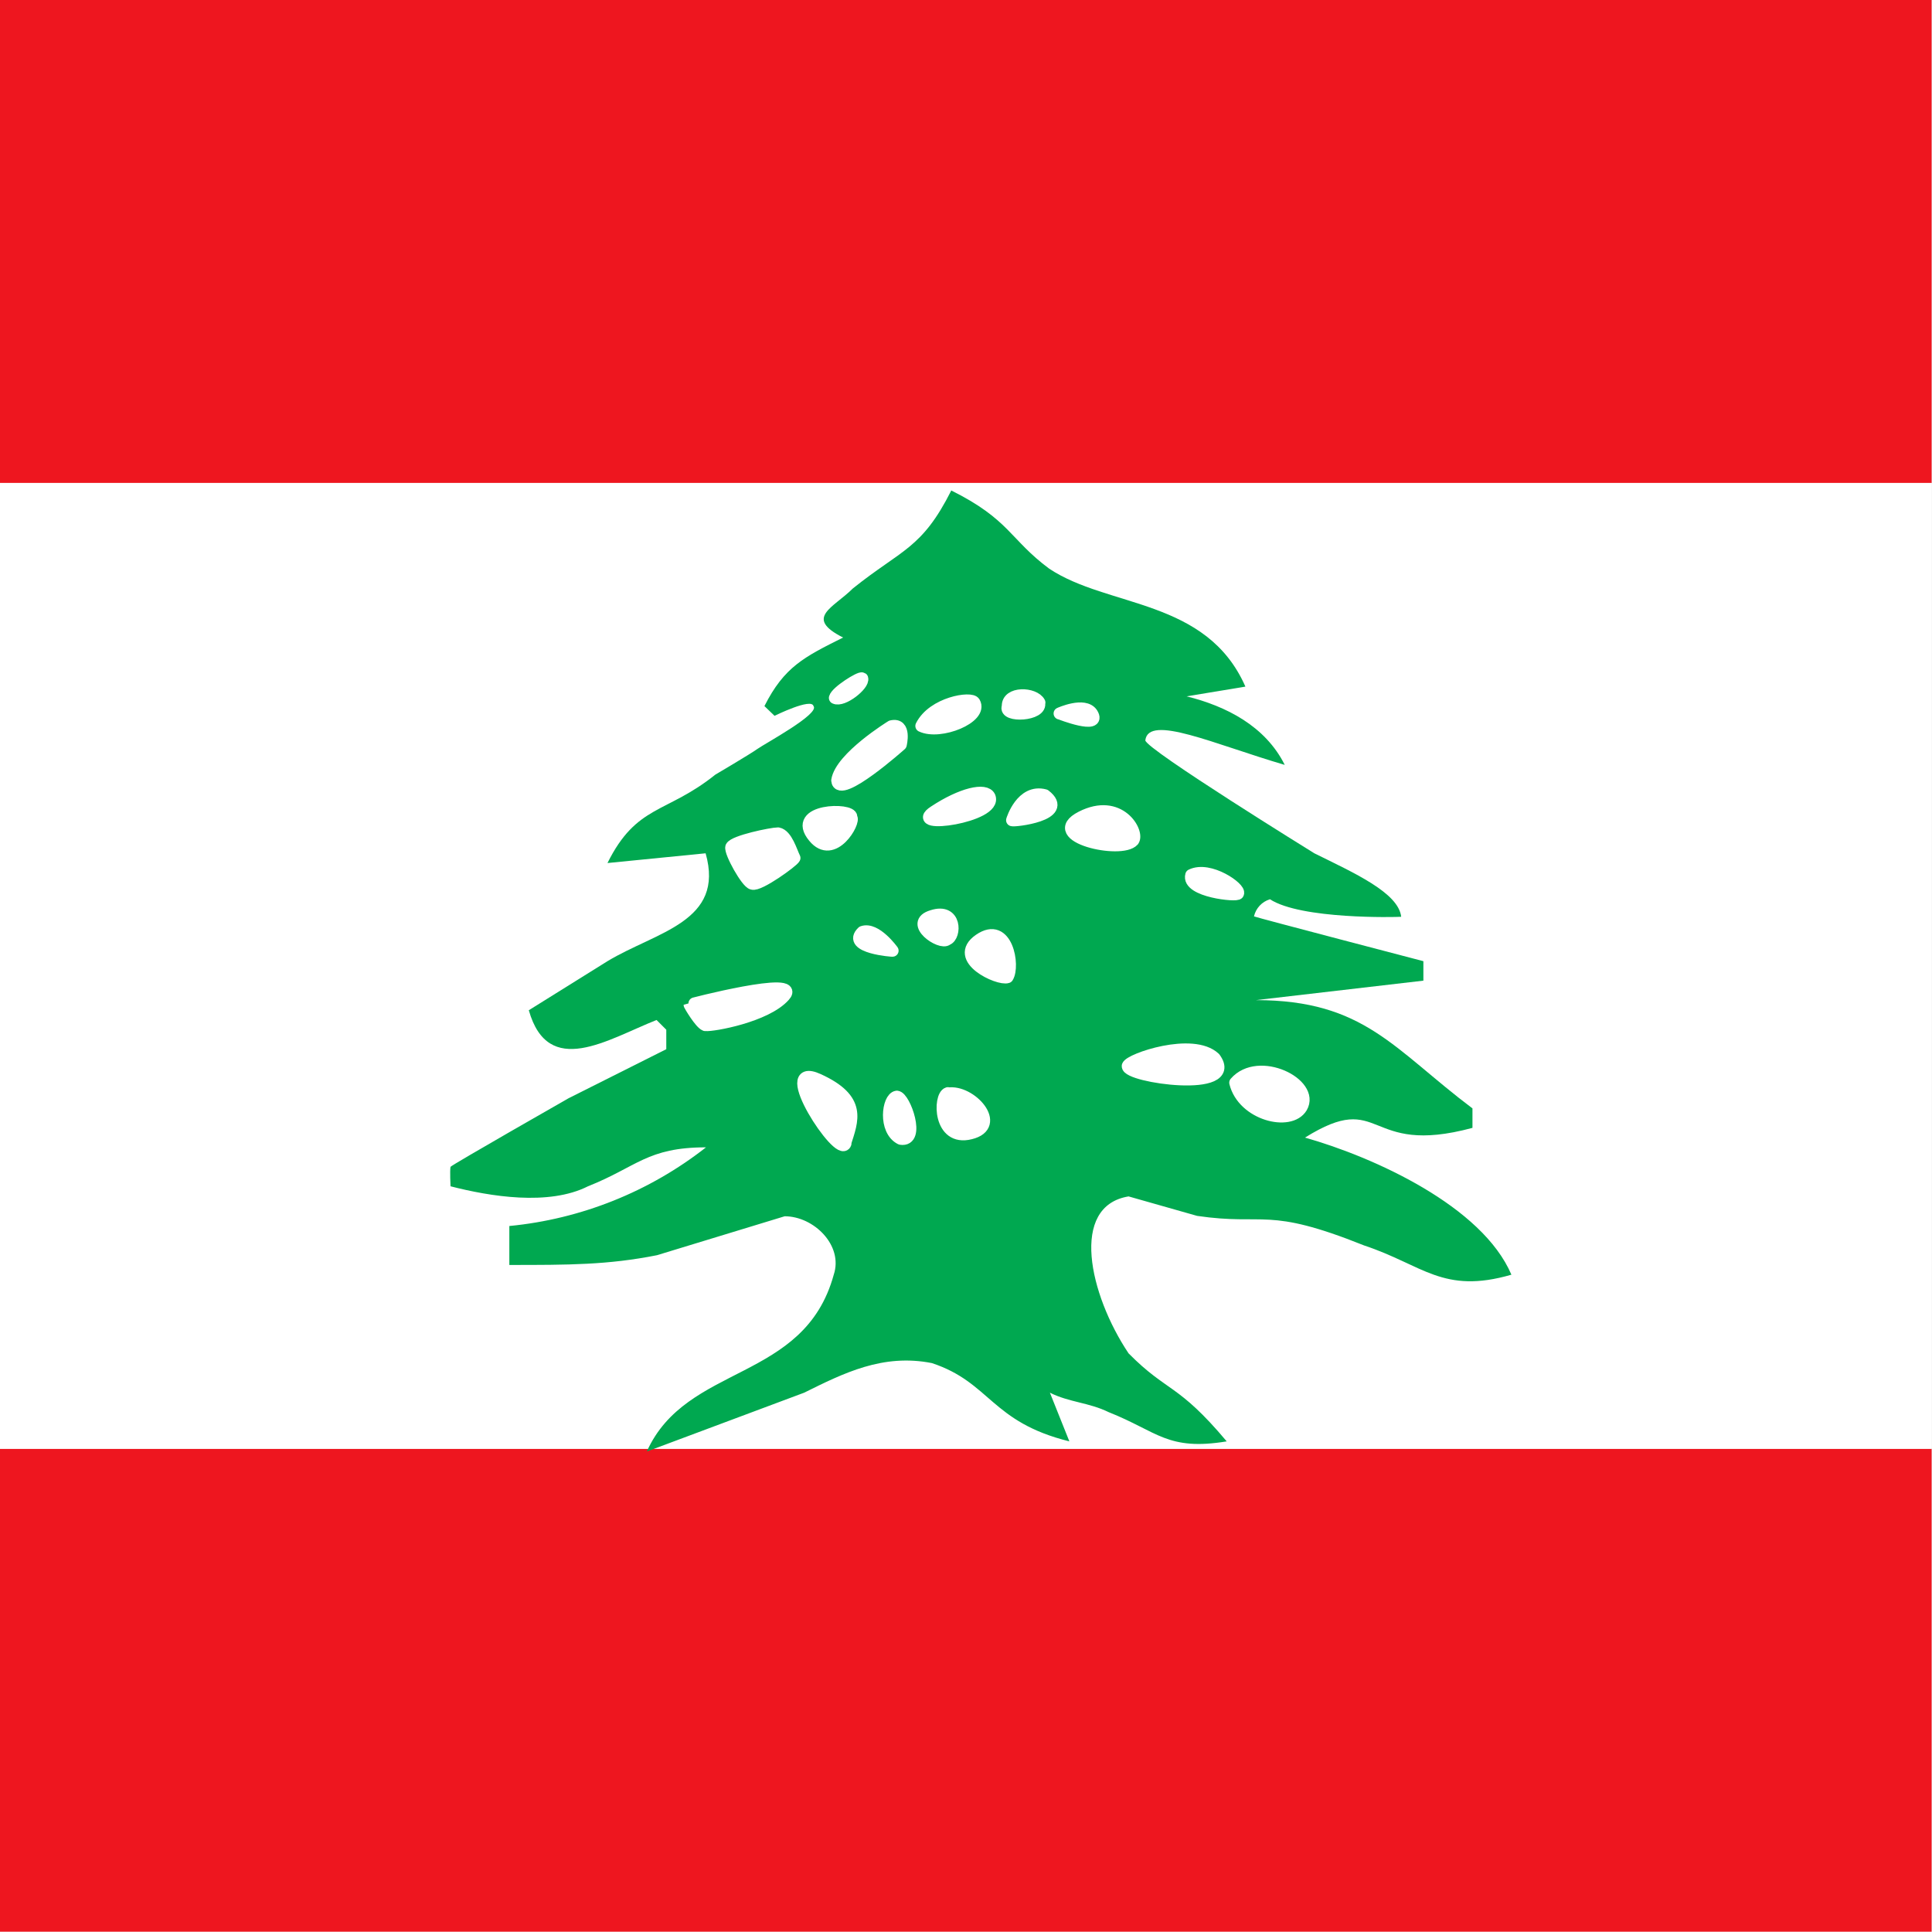
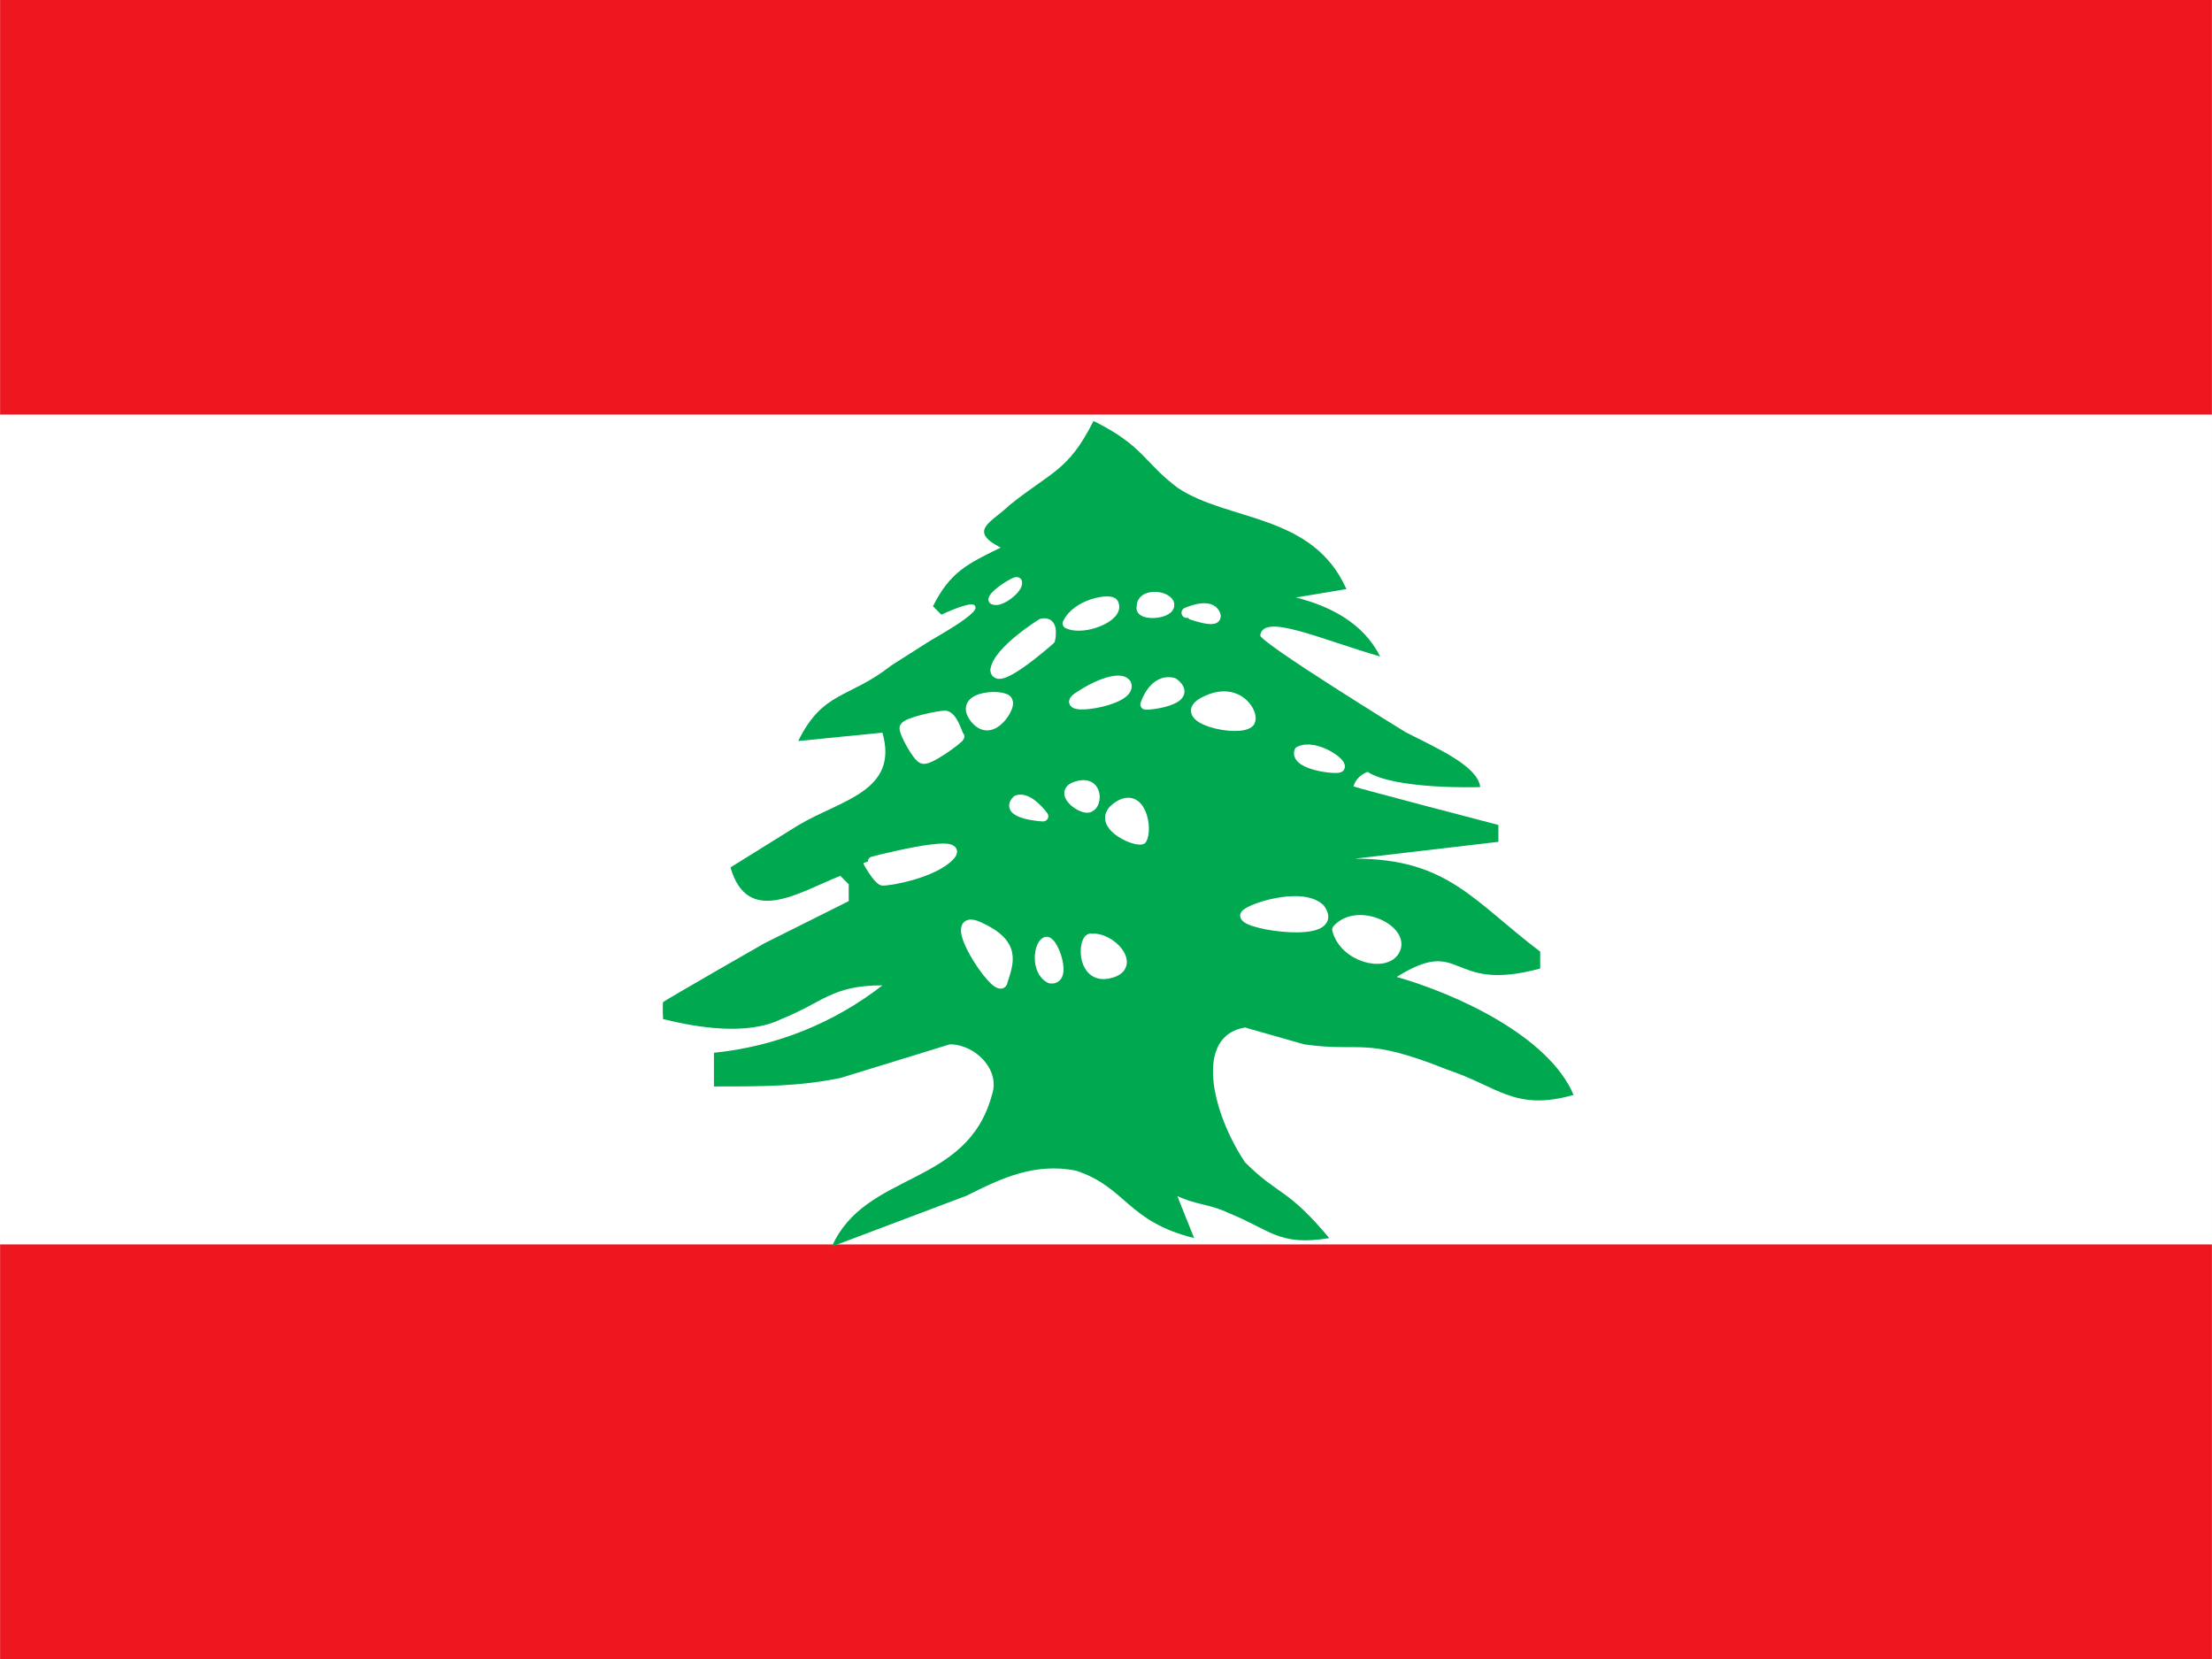
- <svg xmlns="http://www.w3.org/2000/svg" id="flag-icons-lb" viewBox="0 0 512 512">
+ <svg xmlns="http://www.w3.org/2000/svg" id="flag-icons-lb" viewBox="0 0 640 480">
  <defs>
    <clipPath id="lb-a">
-       <path fill-opacity=".7" d="M124 0h496v496H124z" />
+       <path fill-opacity=".7" d="M-85.3 0h682.6v512H-85.3z" />
    </clipPath>
  </defs>
-   <g clip-path="url(#lb-a)" transform="translate(-128)scale(1.0321)">
+   <g clip-path="url(#lb-a)" transform="translate(80)scale(.9375)">
    <g fill-rule="evenodd" stroke-width="1pt">
-       <path fill="#EE161F" d="M0 372h744v124H0zM0 0h744v124H0z" />
-       <path fill="#fff" d="M0 124h744v248H0z" />
+       <path fill="#EE161F" d="M-128 384h768v128h-768zm0-384h768v128h-768z" />
+       <path fill="#fff" d="M-128 128h768v256h-768z" />
    </g>
-     <path fill="#00A850" d="M368.3 125.9c-7.6 15.1-12.7 15.1-25.3 25.2-5 5-12.6 7.5-2.5 12.6-10 5-15.1 7.5-20.2 17.6l2.6 2.5s9.5-4.7 10-2.5c1.7 2-12.6 9.7-14.4 11s-10.8 6.6-10.8 6.6c-12.6 10.1-20.2 7.6-27.7 22.7l25.2-2.5c5 17.6-12.6 20.1-25.2 27.7l-20.2 12.6c5 17.6 20.2 7.5 32.8 2.5l2.5 2.5v5L270 282s-29.8 17-30.3 17.6c-.2 1 0 5 0 5 10.1 2.6 25.2 5.1 35.3 0 12.6-5 15.2-10 30.3-10a97 97 0 0 1-50.5 20.2v10c15.2 0 25.3 0 37.9-2.5l32.8-10c7.5 0 15.1 7.5 12.6 15-7.6 27.7-37.8 22.7-48 45.4l40.4-15.1c10.1-5 20.2-10.1 32.8-7.6 15.1 5 15.1 15.1 35.3 20.1l-5-12.5c5 2.5 10 2.5 15.1 5 12.6 5 15.1 10 30.3 7.5-12.6-15-15.2-12.5-25.2-22.6-10.1-15.1-15.2-37.8 0-40.3l17.6 5c17.7 2.6 17.7-2.5 42.9 7.6 15.1 5 20.2 12.6 37.8 7.5-7.5-17.6-35.3-30.2-53-35.2 20.2-12.6 15.2 5 43-2.5v-5c-20.2-15.2-27.8-27.8-55.6-27.8l43-5v-5S447 235.7 446 235.3a6 6 0 0 1 4.1-4.4c8 5.2 32.3 4.6 33.7 4.5-.7-6.2-12.2-11.3-22.3-16.3 0 0-43.2-26.7-43.4-29 .8-6.8 17.7 1 35.8 6.3-5-10-15.1-15.1-25.2-17.6l15.1-2.5c-10-22.7-35.3-20.2-50.4-30.3-10.1-7.5-10.1-12.6-25.2-20.1z" />
-     <path fill="#fff" fill-rule="evenodd" stroke="#fff" stroke-linecap="round" stroke-linejoin="round" stroke-width="3.1" d="M341 293.6c1.9-6 4.3-11.3-6.9-16.4s5.6 20.5 7 16.4zm13.3-12c-2.3.3-3.4 8.6 1 10.8 5.1.8 1-10.7-1-10.8m13.1-.9c-2.3.7-2.4 12.4 5.8 10.3 8.3-2 0-11.2-5.8-10.2zm15.3-29.8c1.8-2.8-.1-14.5-7.2-9.6s5 10.4 7.2 9.6m-15.5-9.7c2.2-.8 2.4-8-3.8-6-6.2 1.8 2.2 7.5 3.8 6m-14 2.9s-4.3-6-7.7-4.8c-4.2 4 8 4.9 7.7 4.8m-48 19.1c1.8.2 15.5-2.2 20.2-7.5 4.8-5.3-24.3 2.2-24.3 2.3s2.7 4.7 4 5.2zm136.7-33.8c.7-1.3-7.3-7-12-4.7-1.2 4.2 12 5.5 12 4.7M415 215.8c1.5-2.1-3.5-11-13.3-6s10.3 9.5 13.3 6m-31.1-5.2s2.4-8 8.4-6.4c6.6 5.1-8.1 6.7-8.4 6.4m-5.8-6c-1-2.2-7.1-.9-14.2 3.8-7.1 4.6 16.3 1.3 14.2-3.8m18-21.4s6.4-2.9 8.3 0c2.6 4.2-8.3 0-8.2 0zm-5.2-2.8c-1.3-2.5-8.3-2.8-8.1 1-1.2 2.8 9 2.3 8-1zm-16.7 0c-.7-1.5-10.6 0-13.6 6 4.8 2.3 15.8-2.2 13.6-6m-21.3 6.1s-13 8-13.9 13.9c.4 5 16.3-9.2 16.3-9.2s1.4-5.6-2.4-4.7m-14.5-7.3c.4-1.6 6.5-5.4 7-5 .5 1.6-5 6-7 5m4.2 30.6c.3-2.3-15.6-2.1-9.6 5.1 5 6.1 10.7-4 9.6-5zM328 220.3c-.8-1.6-2-5.9-4.2-6.3-1.7 0-11.3 2-12 3.5-.4 1.3 4 9.2 5.4 9.4 1.7.6 10.5-5.8 10.8-6.6m85.6 53.4c.5-1.7 16.7-7.3 22.3-2 6.6 9-22.7 4.8-22.3 2m44.6 10.6c3.5-6-11-13.2-17-6.3 2 8.2 14.1 11.2 17 6.3" />
+     <path fill="#00A850" d="M252.1 130c-7.8 15.5-13 15.5-26 26-5.2 5.1-13 7.7-2.6 13-10.5 5.1-15.7 7.7-20.9 18.1l2.6 2.6s10-4.8 10.4-2.6c1.8 2.1-13 10-14.9 11.3l-11 7c-13.1 10.3-21 7.7-28.7 23.3l26-2.6c5.2 18.2-13 20.8-26 28.6l-20.9 13c5.3 18.2 20.9 7.8 33.9 2.6l2.6 2.6v5.2l-26 13s-30.8 17.6-31.3 18.2c-.2 1 0 5.2 0 5.2 10.4 2.6 26 5.2 36.5 0 13-5.2 15.6-10.4 31.2-10.4a101 101 0 0 1-52 20.8v10.4c15.6 0 26 0 39-2.6l33.8-10.4c7.8 0 15.7 7.8 13 15.6-7.7 28.6-39 23.4-49.4 46.8L213 369c10.4-5.2 20.8-10.3 33.8-7.7 15.6 5.2 15.6 15.6 36.4 20.8l-5.2-13c5.2 2.6 10.4 2.6 15.7 5.2 13 5.2 15.6 10.4 31.2 7.8-13-15.6-15.6-13-26-23.4-10.4-15.6-15.7-39 0-41.6l18.2 5.2c18.2 2.6 18.2-2.6 44.2 7.8 15.7 5.2 20.9 13 39 7.8-7.7-18.2-36.3-31.2-54.6-36.4 20.9-13 15.6 5.2 44.3-2.6v-5.2C369.3 278 361.4 265 332.8 265l44.3-5.2v-5.2s-43.7-11.4-44.7-11.9c.3-1.3 1.4-3.3 4.3-4.5 8.3 5.4 33.3 4.8 34.8 4.7-.8-6.4-12.7-11.7-23-16.9 0 0-44.7-27.5-44.9-29.9.9-7 18.3 1.1 37 6.5-5.2-10.4-15.6-15.6-26-18.2l15.6-2.6c-10.4-23.4-36.4-20.8-52-31.2-10.5-7.8-10.5-13-26.1-20.7z" />
+     <path fill="#fff" fill-rule="evenodd" stroke="#fff" stroke-linecap="round" stroke-linejoin="round" stroke-width="3.2" d="M224 303c1.9-6.1 4.4-11.6-7.2-16.9s5.8 21.1 7.2 17zm13.7-12.3c-2.3.3-3.6 8.8 1.1 11.2 5.2.8 1-11.1-1.1-11.2m13.5-1c-2.4.8-2.5 12.8 6 10.6 8.6-2.1 0-11.5-6-10.5zM267 259c1.8-3-.1-15-7.4-10s5 10.8 7.4 10m-16-10c2.3-.9 2.5-8.3-4-6.3-6.3 1.9 2.3 7.8 4 6.3m-14.4 2.9s-4.5-6.2-8-4.9c-4.3 4.2 8.3 5 8 4.9M187 271.7c1.9.2 16-2.3 20.9-7.8s-25.1 2.3-25.1 2.4 2.8 4.9 4.2 5.4m141.1-35c.7-1.3-7.5-7.1-12.4-4.8-1.3 4.3 12.4 5.7 12.4 4.8m-27.8-14c1.6-2.2-3.5-11.3-13.7-6.2-10.2 5 10.7 9.8 13.7 6.3zm-32.1-5.3s2.5-8.2 8.6-6.6c7 5.3-8.3 6.9-8.6 6.6m-6-6.2c-1-2.3-7.3-1-14.6 3.9-7.4 4.7 16.8 1.4 14.6-4zm18.7-22.1s6.5-3 8.5 0c2.7 4.3-8.6 0-8.5 0m-5.5-2.9c-1.3-2.6-8.5-2.9-8.3 1-1.2 3 9.4 2.4 8.3-1m-17.2 0c-.7-1.5-11 0-14 6.2 5 2.4 16.3-2.3 14-6.2m-22 6.3s-13.4 8.3-14.3 14.3c.4 5.2 16.8-9.4 16.8-9.4s1.4-5.8-2.4-4.9zm-14.9-7.5c.4-1.7 6.7-5.6 7.2-5.3.5 1.7-5.1 6.3-7.2 5.3m4.3 31.6c.3-2.5-16-2.3-9.9 5.2 5.2 6.3 11-4.1 9.9-5.2m-15 10.7c-.8-1.6-2-6-4.2-6.4-1.9 0-11.7 2-12.5 3.6-.4 1.3 4.1 9.4 5.6 9.6 1.8.7 10.9-6 11.2-6.8zm88.4 55.2c.5-1.8 17.3-7.5 23-2 6.8 9.3-23.4 5-23 2m46 10.9c3.7-6.2-11.3-13.6-17.6-6.5 2.2 8.5 14.6 11.6 17.6 6.5" />
  </g>
</svg>
